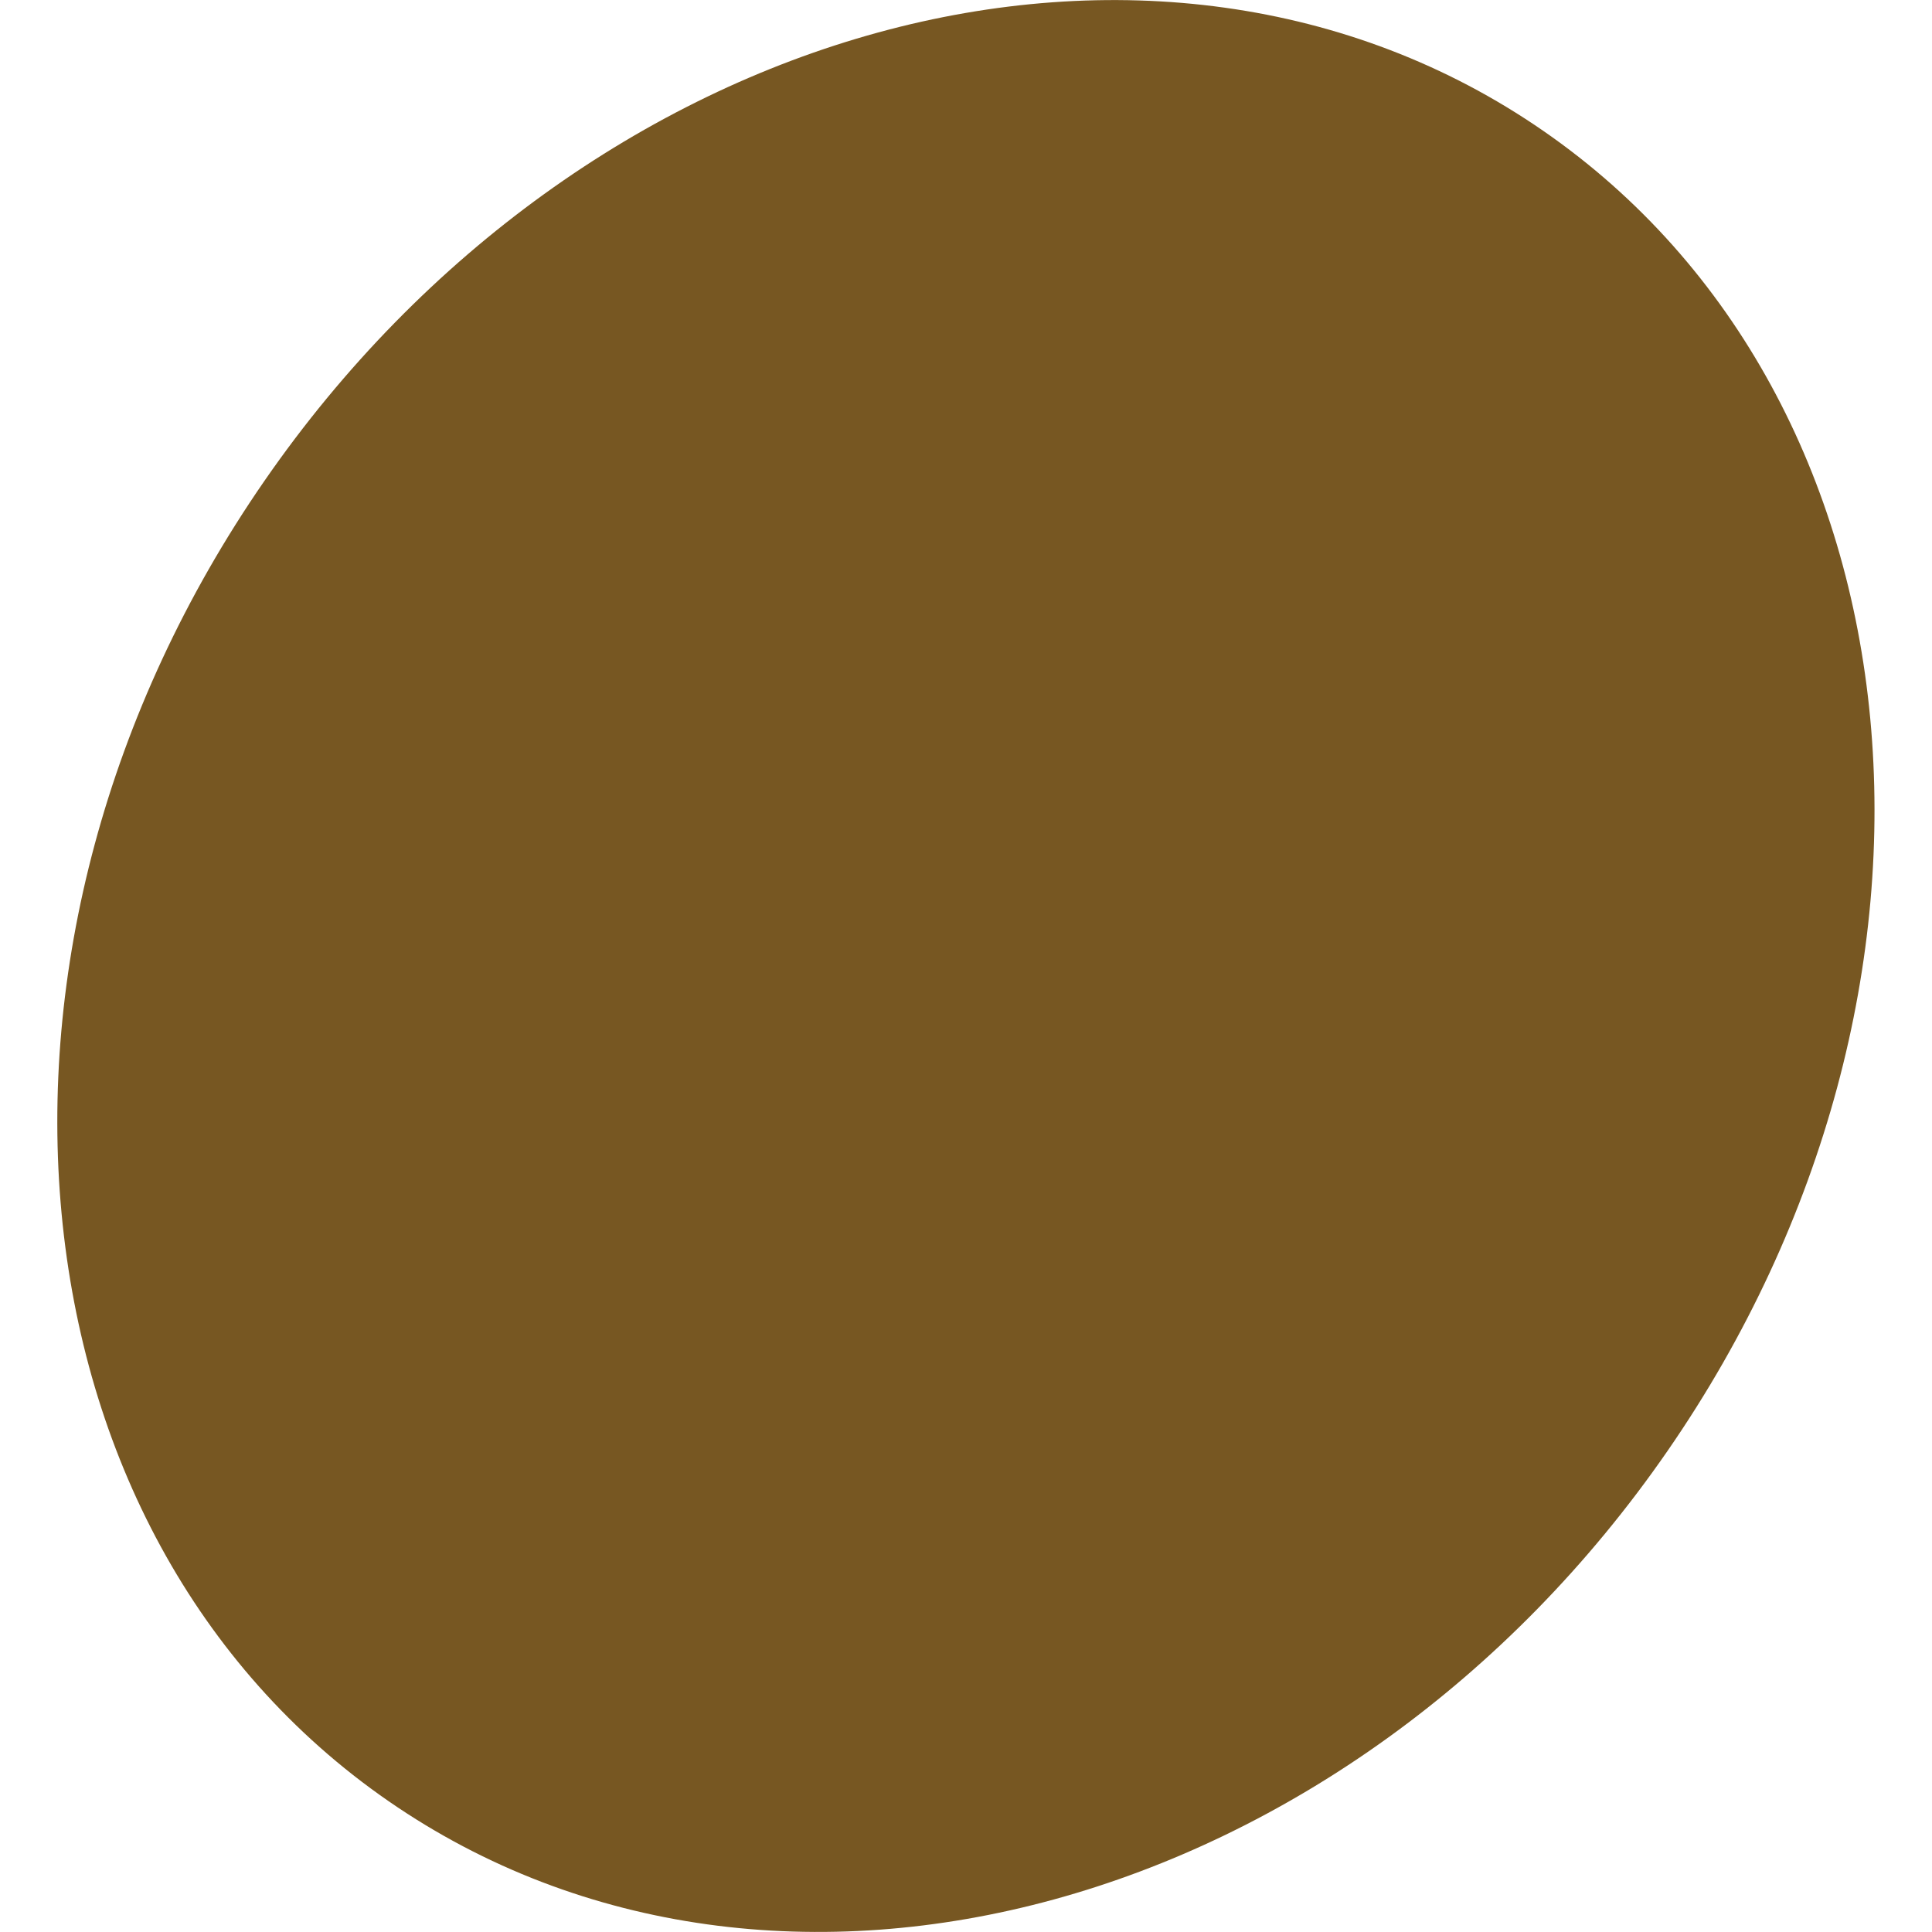
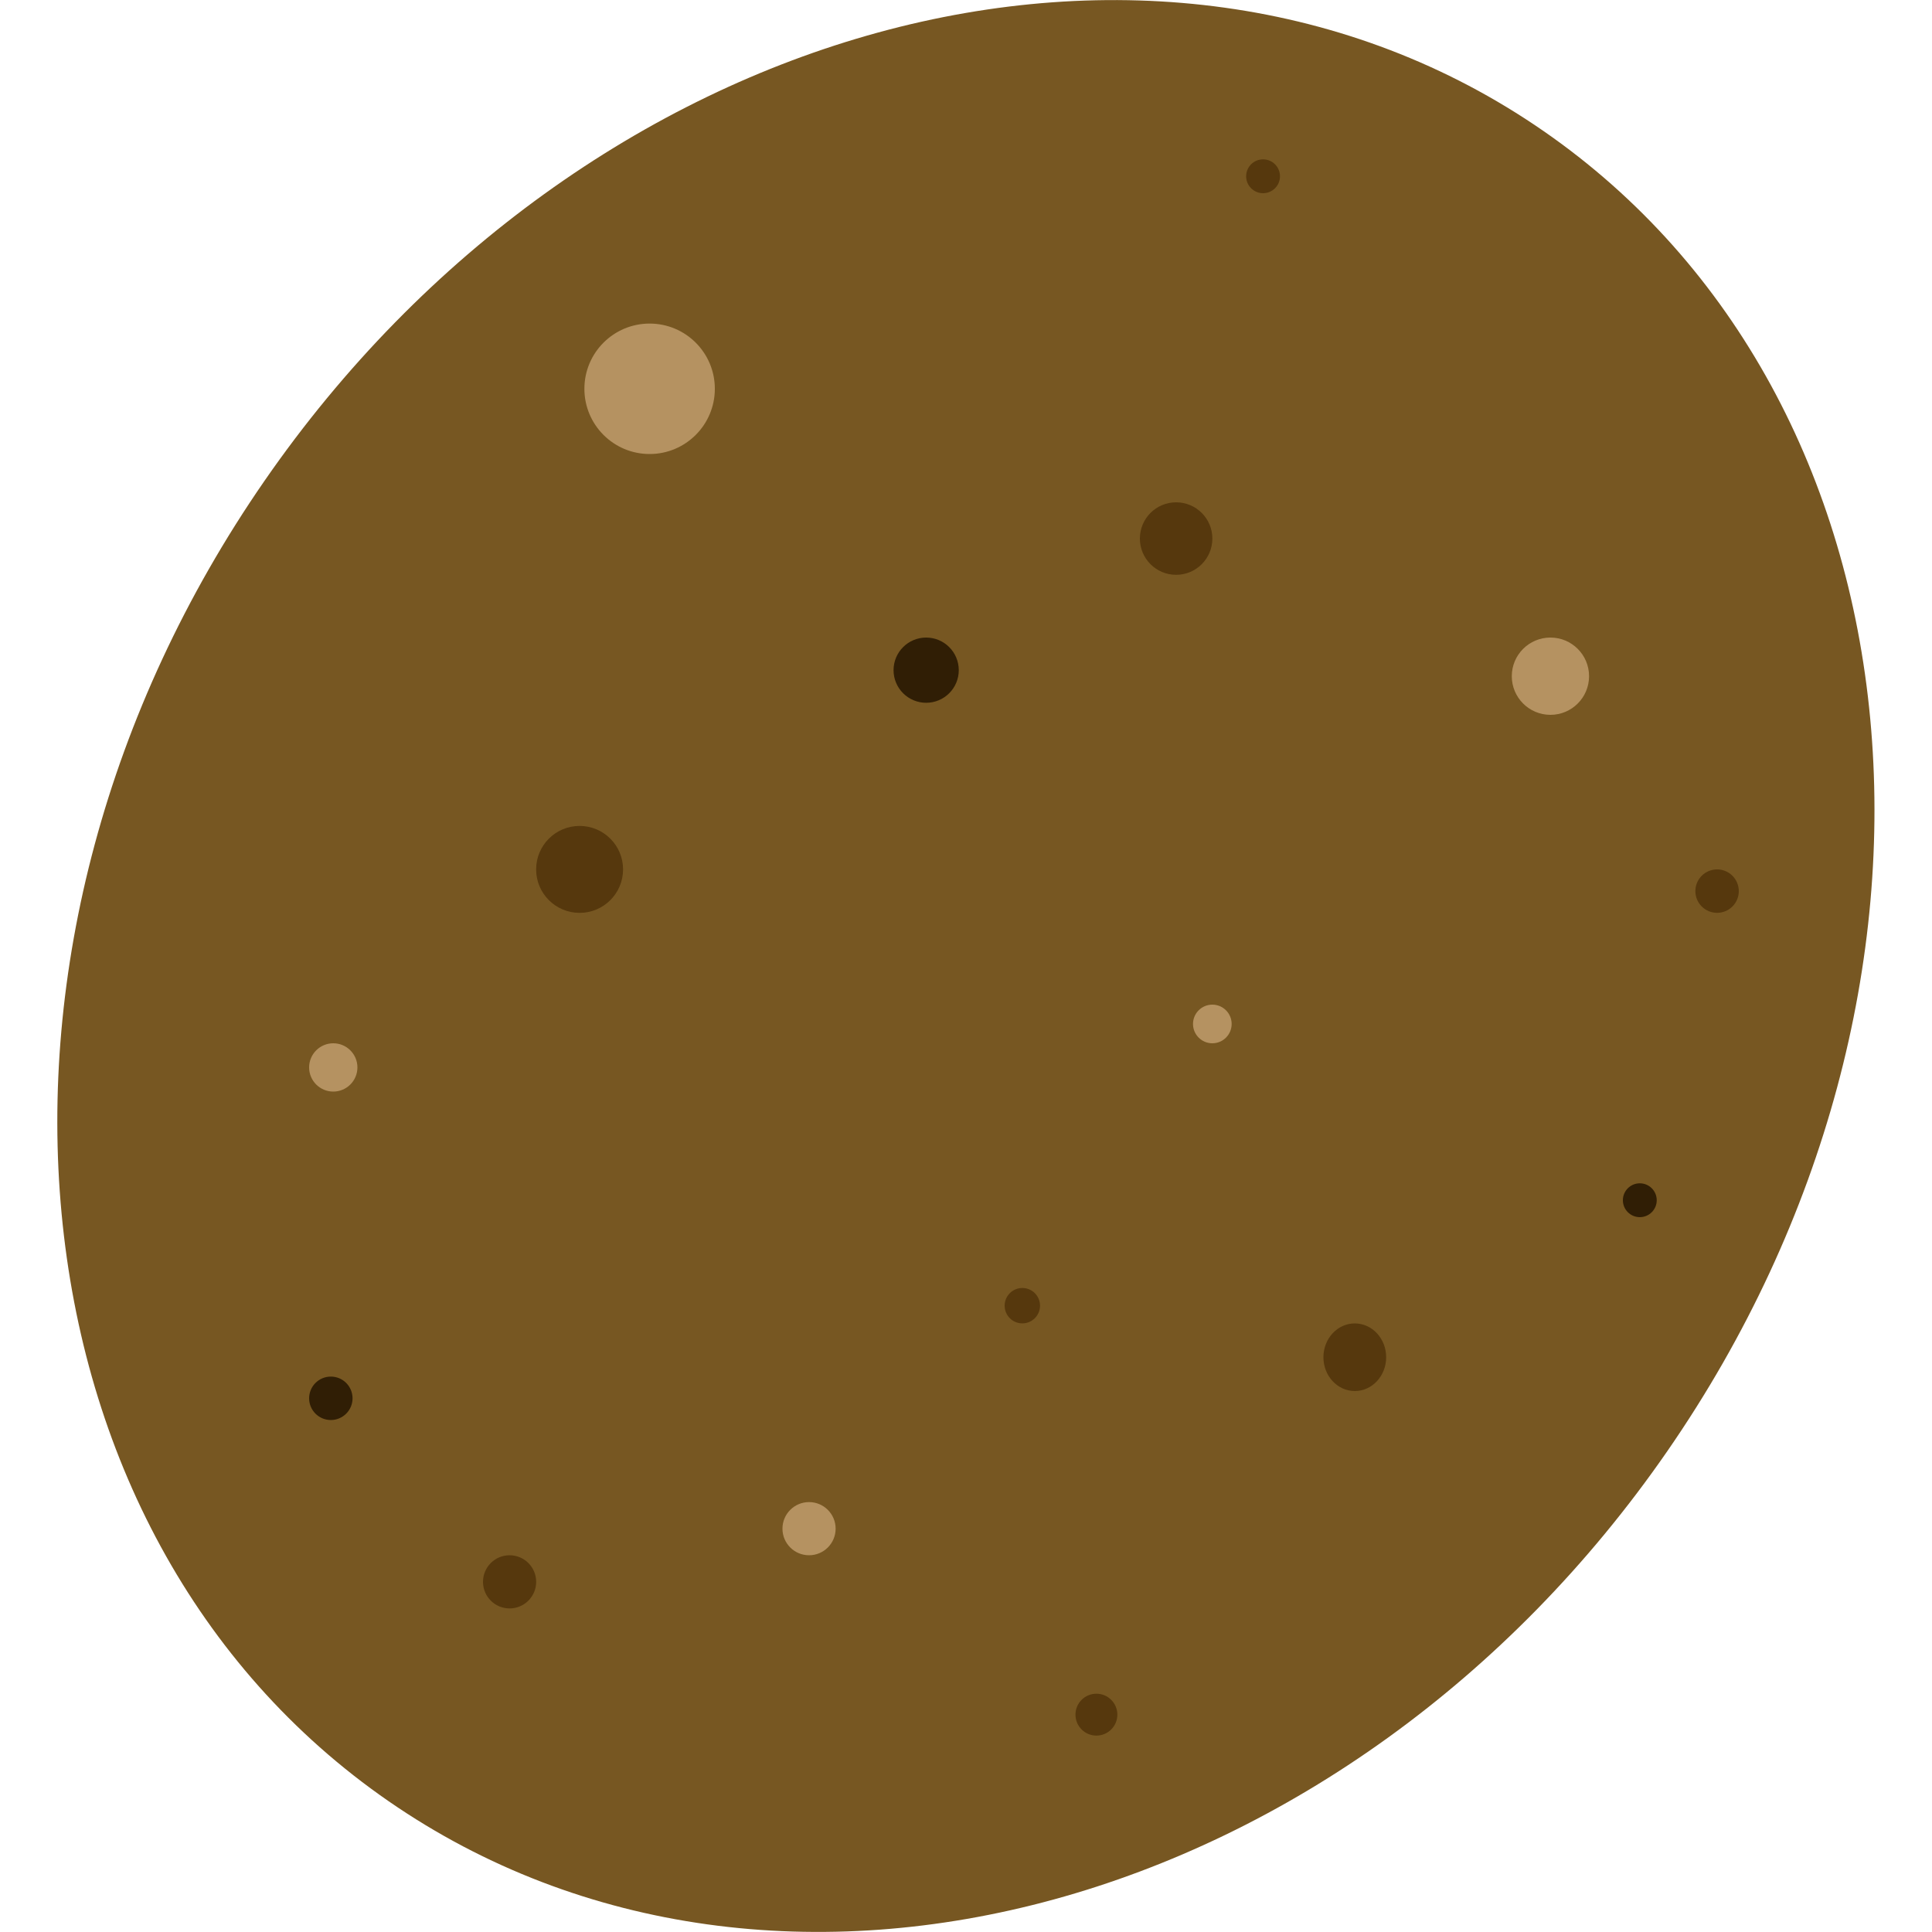
<svg xmlns="http://www.w3.org/2000/svg" version="1.1" id="Layer_1" x="0px" y="0px" width="50px" height="50px" viewBox="0 0 50 50" enable-background="new 0 0 50 50" xml:space="preserve">
  <g>
-     <ellipse transform="matrix(0.8226 0.5686 -0.5686 0.8226 18.6477 -9.7799)" fill="#775722" cx="25" cy="25" rx="22.073" ry="26.276" />
+     <ellipse transform="matrix(0.5686 -0.8226 0.8226 0.5686 -9.7815 31.3485)" fill="#775722" cx="24.998" cy="25" rx="26.276" ry="22.072" />
  </g>
+   <circle fill="#B59261" cx="16.812" cy="10.062" r="1.688" />
+   <circle fill="#B59261" cx="20.938" cy="39.562" r="0.688" />
+   <circle fill="#B59261" cx="40.125" cy="17.5" r="1" />
+   <circle fill="#B59261" cx="8.625" cy="27.625" r="0.625" />
+   <circle fill="#B59261" cx="31.375" cy="26.5" r="0.5" />
+   <circle fill="#56380D" cx="30.438" cy="13.938" r="0.938" />
+   <circle fill="#56380D" cx="15" cy="22.5" r="1.125" />
+   <circle fill="#56380D" cx="13.188" cy="40.938" r="0.688" />
+   <ellipse fill="#56380D" cx="35.062" cy="35.125" rx="0.812" ry="0.875" />
+   <circle fill="#56380D" cx="44.438" cy="23.062" r="0.562" />
+   <circle fill="#56380D" cx="32.688" cy="4.562" r="0.438" />
+   <circle fill="#301E05" cx="23.969" cy="17.344" r="0.844" />
+   <circle fill="#301E05" cx="8.562" cy="36.188" r="0.562" />
+   <circle fill="#301E05" cx="42.438" cy="31.062" r="0.438" />
+   <circle fill="#56380D" cx="26.458" cy="33.791" r="0.458" />
+   <circle fill="#56380D" cx="28.375" cy="44.375" r="0.542" />
</svg>
